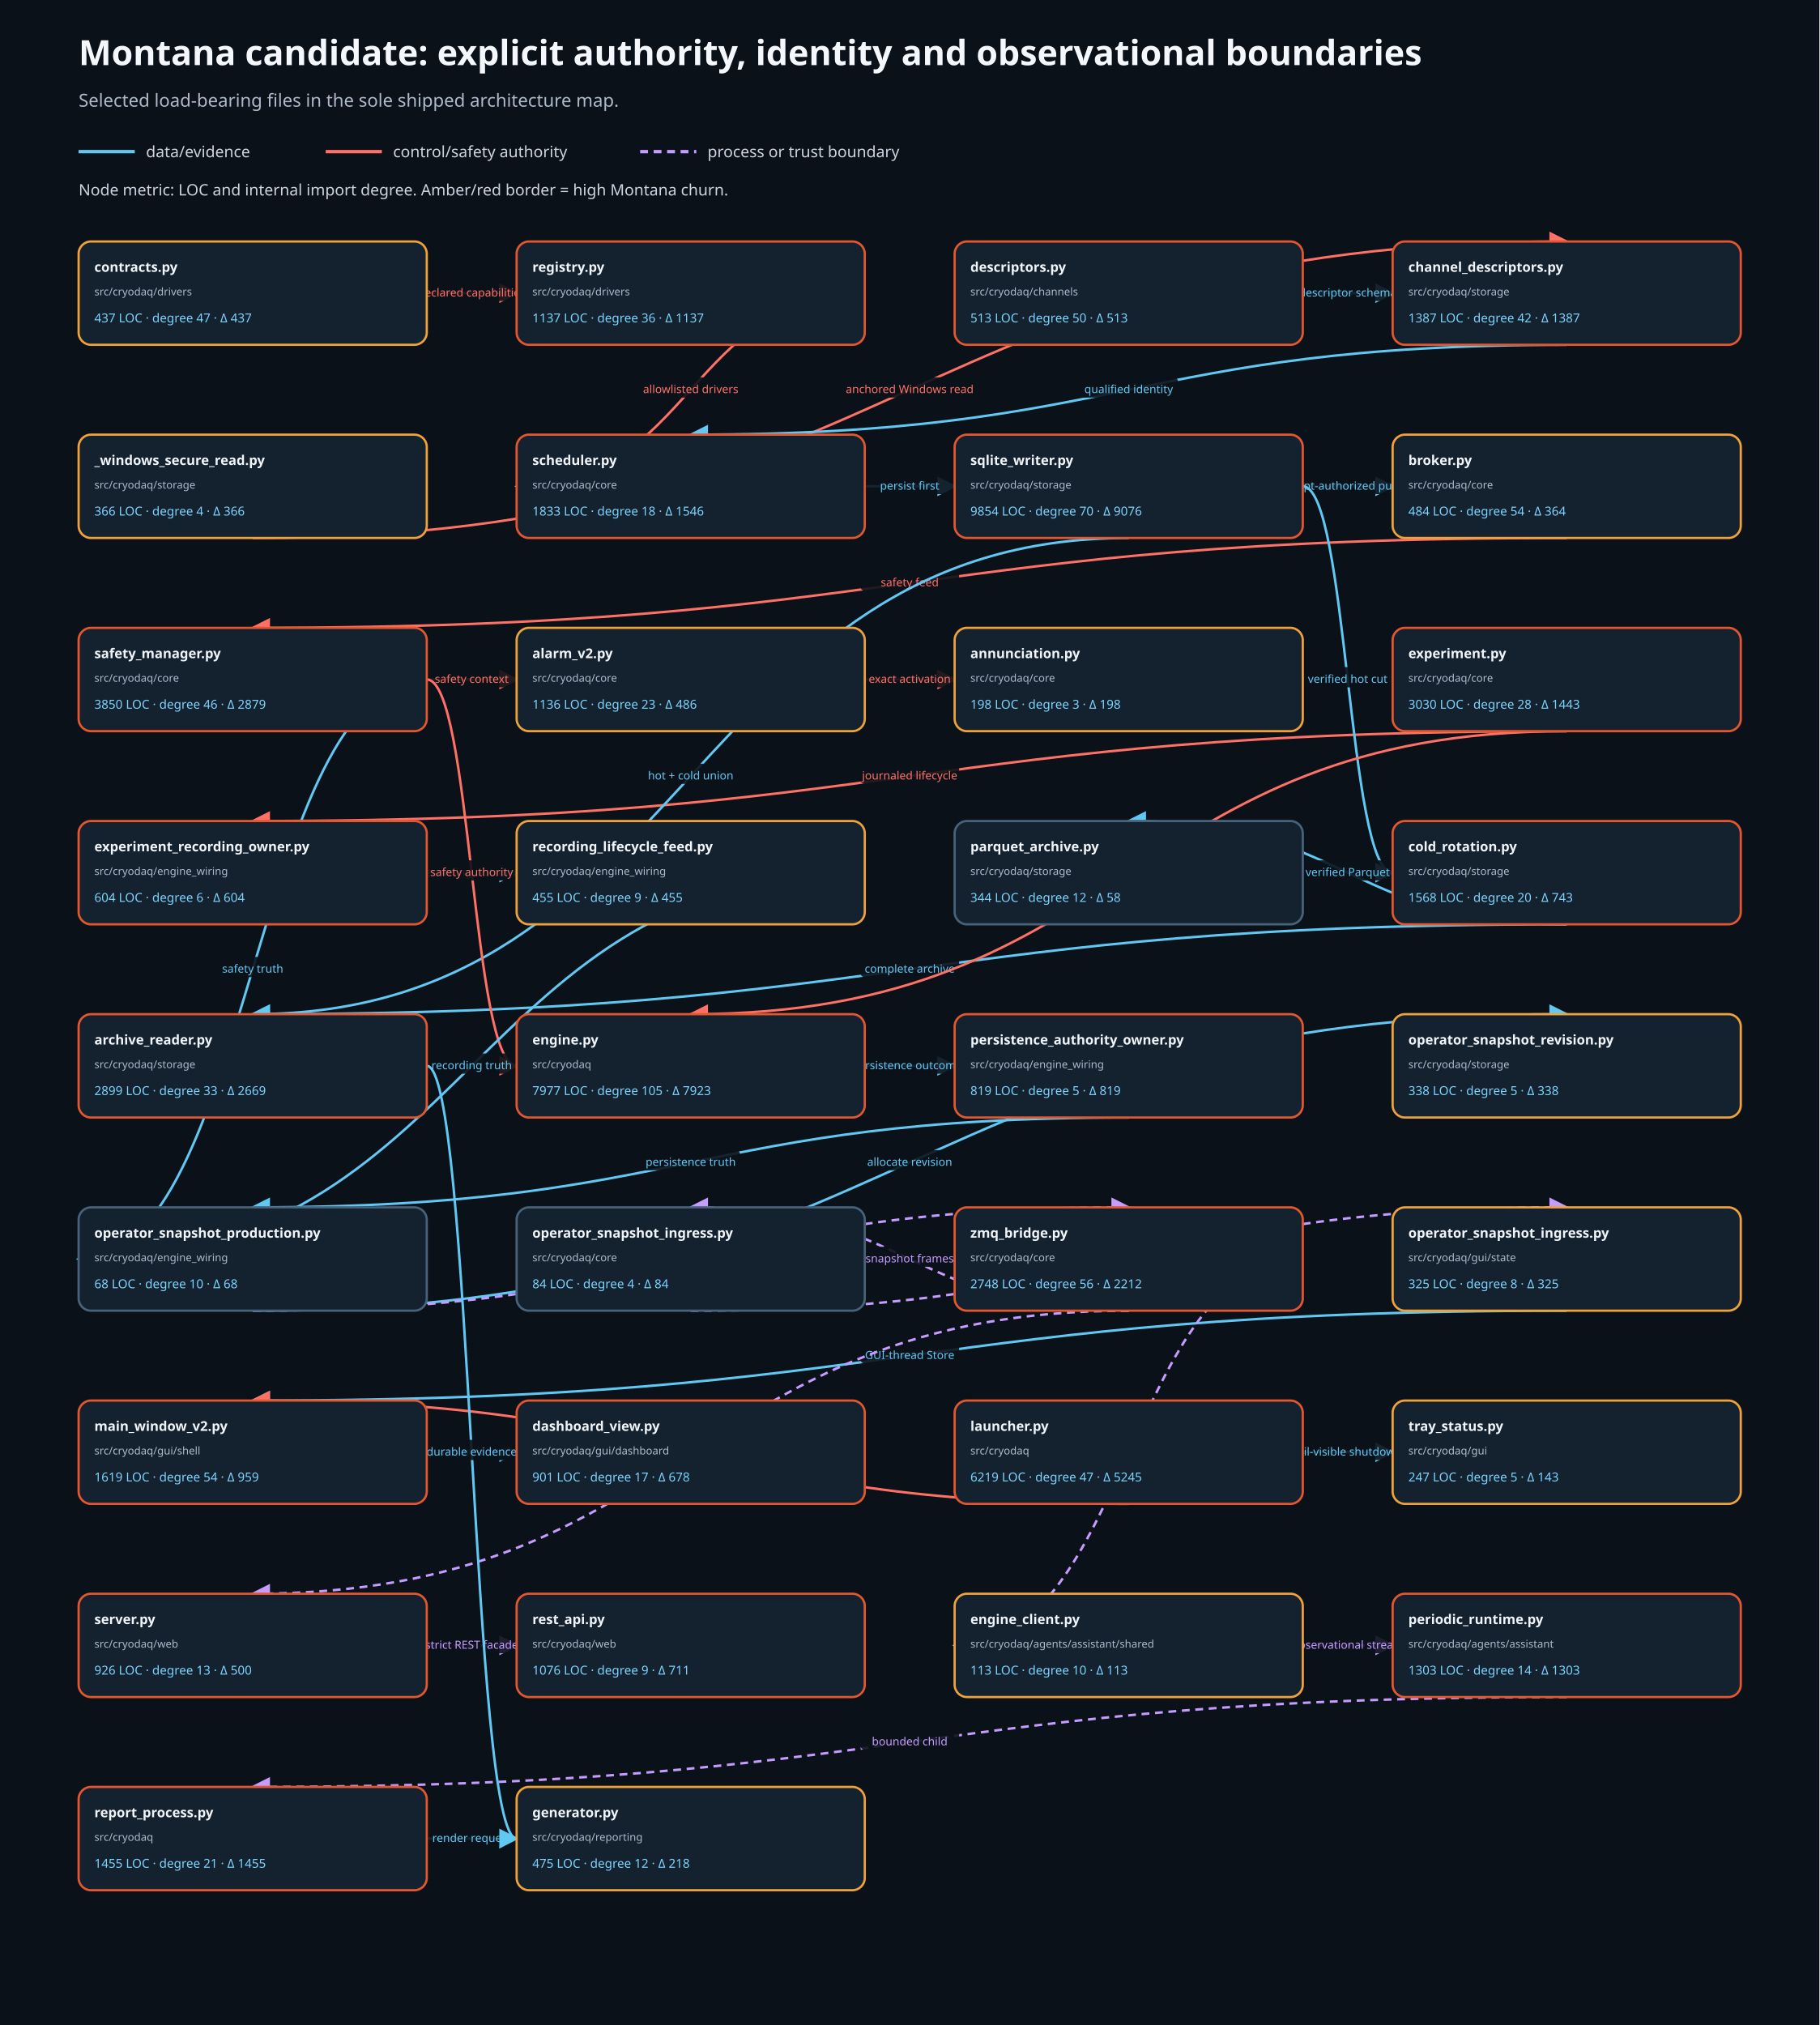
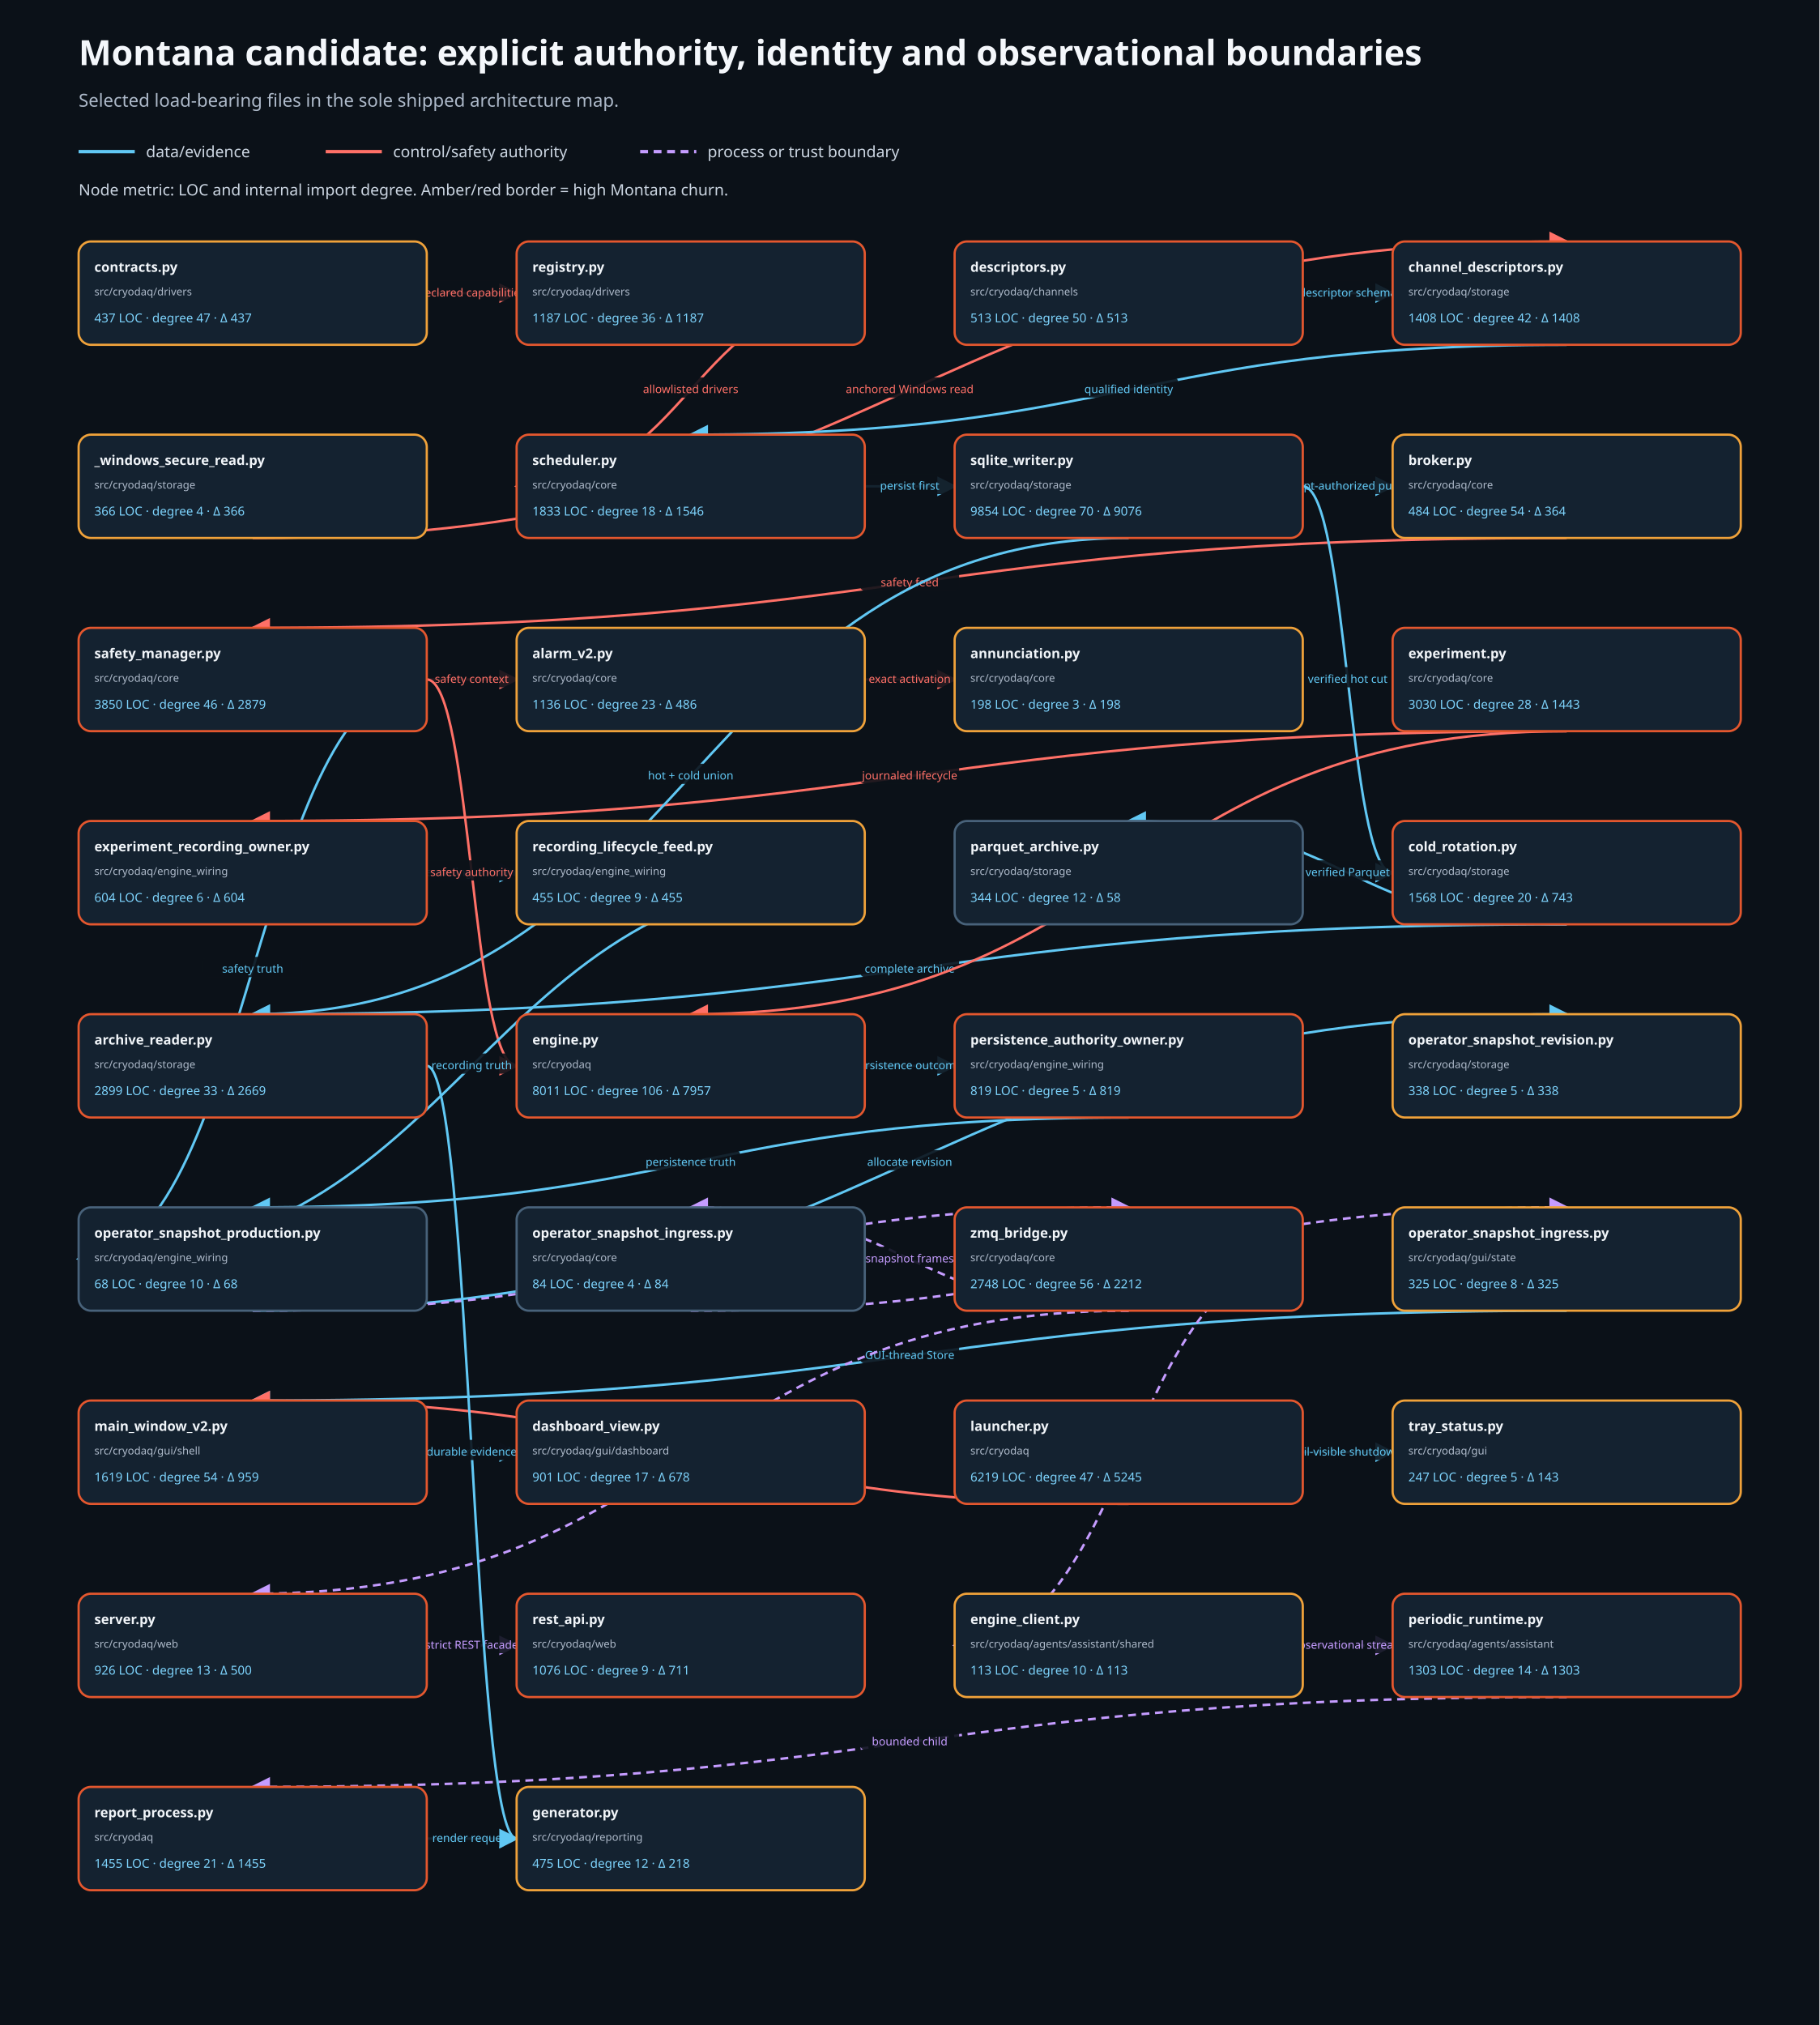
<svg xmlns="http://www.w3.org/2000/svg" role="img" aria-labelledby="title desc" viewBox="0 0 1620 1803" width="1620" height="1803">
  <defs>
    <marker id="dataArrow" markerWidth="8" markerHeight="8" refX="7" refY="4" orient="auto">
      <path d="M0,0 L8,4 L0,8 Z" fill="#61c8f4" />
    </marker>
    <marker id="controlArrow" markerWidth="8" markerHeight="8" refX="7" refY="4" orient="auto">
      <path d="M0,0 L8,4 L0,8 Z" fill="#ff7067" />
    </marker>
    <marker id="boundaryArrow" markerWidth="8" markerHeight="8" refX="7" refY="4" orient="auto">
      <path d="M0,0 L8,4 L0,8 Z" fill="#c59cff" />
    </marker>
  </defs>
  <rect width="100%" height="100%" fill="#0b1118" />
  <text x="70" y="58" fill="#f4f7fb" font-family="Segoe UI, sans-serif" font-size="31" font-weight="700">Montana candidate: explicit authority, identity and observational boundaries</text>
  <text x="70" y="95" fill="#aebaca" font-family="Segoe UI, sans-serif" font-size="16">Selected load-bearing files in the sole shipped architecture map.</text>
  <g aria-label="Legend" font-family="Segoe UI, sans-serif" font-size="14">
    <line x1="70" y1="135" x2="120" y2="135" stroke="#61c8f4" stroke-width="3" />
    <text x="130" y="140" fill="#cbd5e1">data/evidence</text>
    <line x1="290" y1="135" x2="340" y2="135" stroke="#ff7067" stroke-width="3" />
    <text x="350" y="140" fill="#cbd5e1">control/safety authority</text>
    <line x1="570" y1="135" x2="620" y2="135" stroke="#c59cff" stroke-width="3" stroke-dasharray="7 5" />
    <text x="630" y="140" fill="#cbd5e1">process or trust boundary</text>
    <text x="70" y="174" fill="#cbd5e1">Node metric: LOC and internal import degree. Amber/red border = high Montana churn.</text>
  </g>
  <g class="architecture-edges" fill="none">
    <path d="M380,261.0 C420.0,261.0 420.0,261.0 460,261.0" stroke="#ff7067" stroke-width="2.2" marker-end="url(#controlArrow)" />
    <rect x="376.0" y="250.0" width="88" height="18" rx="4" fill="#0b1118" opacity=".9" />
    <text x="420.0" y="264.0" text-anchor="middle" fill="#ff7067" font-family="Segoe UI, sans-serif" font-size="10">declared capabilities</text>
    <path d="M770,261.0 C615.0,261.0 615.0,433.0 460,433.0" stroke="#ff7067" stroke-width="2.2" marker-end="url(#controlArrow)" />
    <rect x="571.0" y="336.0" width="88" height="18" rx="4" fill="#0b1118" opacity=".9" />
    <text x="615.0" y="350.0" text-anchor="middle" fill="#ff7067" font-family="Segoe UI, sans-serif" font-size="10">allowlisted drivers</text>
    <path d="M1160,261.0 C1200.0,261.0 1200.0,261.0 1240,261.0" stroke="#61c8f4" stroke-width="2.2" marker-end="url(#dataArrow)" />
    <rect x="1156.0" y="250.0" width="88" height="18" rx="4" fill="#0b1118" opacity=".9" />
    <text x="1200.0" y="264.0" text-anchor="middle" fill="#61c8f4" font-family="Segoe UI, sans-serif" font-size="10">descriptor schema</text>
    <path d="M225.0,479 C810.0,479 810.0,215 1395.0,215" stroke="#ff7067" stroke-width="2.2" marker-end="url(#controlArrow)" />
    <rect x="766.0" y="336.0" width="88" height="18" rx="4" fill="#0b1118" opacity=".9" />
    <text x="810.0" y="350.0" text-anchor="middle" fill="#ff7067" font-family="Segoe UI, sans-serif" font-size="10">anchored Windows read</text>
    <path d="M1395.0,307 C1005.0,307 1005.0,387 615.0,387" stroke="#61c8f4" stroke-width="2.2" marker-end="url(#dataArrow)" />
    <rect x="961.0" y="336.0" width="88" height="18" rx="4" fill="#0b1118" opacity=".9" />
    <text x="1005.0" y="350.0" text-anchor="middle" fill="#61c8f4" font-family="Segoe UI, sans-serif" font-size="10">qualified identity</text>
    <path d="M770,433.0 C810.0,433.0 810.0,433.0 850,433.0" stroke="#61c8f4" stroke-width="2.2" marker-end="url(#dataArrow)" />
    <rect x="766.0" y="422.0" width="88" height="18" rx="4" fill="#0b1118" opacity=".9" />
    <text x="810.0" y="436.0" text-anchor="middle" fill="#61c8f4" font-family="Segoe UI, sans-serif" font-size="10">persist first</text>
    <path d="M1160,433.0 C1200.0,433.0 1200.0,433.0 1240,433.0" stroke="#61c8f4" stroke-width="2.2" marker-end="url(#dataArrow)" />
    <rect x="1156.0" y="422.0" width="88" height="18" rx="4" fill="#0b1118" opacity=".9" />
    <text x="1200.0" y="436.0" text-anchor="middle" fill="#61c8f4" font-family="Segoe UI, sans-serif" font-size="10">receipt-authorized publish</text>
    <path d="M1395.0,479 C810.0,479 810.0,559 225.0,559" stroke="#ff7067" stroke-width="2.2" marker-end="url(#controlArrow)" />
    <rect x="766.0" y="508.0" width="88" height="18" rx="4" fill="#0b1118" opacity=".9" />
    <text x="810.0" y="522.0" text-anchor="middle" fill="#ff7067" font-family="Segoe UI, sans-serif" font-size="10">safety feed</text>
    <path d="M380,605.0 C420.0,605.0 420.0,605.0 460,605.0" stroke="#ff7067" stroke-width="2.2" marker-end="url(#controlArrow)" />
    <rect x="376.0" y="594.0" width="88" height="18" rx="4" fill="#0b1118" opacity=".9" />
    <text x="420.0" y="608.0" text-anchor="middle" fill="#ff7067" font-family="Segoe UI, sans-serif" font-size="10">safety context</text>
    <path d="M770,605.0 C810.0,605.0 810.0,605.0 850,605.0" stroke="#ff7067" stroke-width="2.2" marker-end="url(#controlArrow)" />
    <rect x="766.0" y="594.0" width="88" height="18" rx="4" fill="#0b1118" opacity=".9" />
    <text x="810.0" y="608.0" text-anchor="middle" fill="#ff7067" font-family="Segoe UI, sans-serif" font-size="10">exact activation</text>
    <path d="M1395.0,651 C810.0,651 810.0,731 225.0,731" stroke="#ff7067" stroke-width="2.2" marker-end="url(#controlArrow)" />
    <rect x="766.0" y="680.0" width="88" height="18" rx="4" fill="#0b1118" opacity=".9" />
    <text x="810.0" y="694.0" text-anchor="middle" fill="#ff7067" font-family="Segoe UI, sans-serif" font-size="10">journaled lifecycle</text>
    <path d="M380,777.0 C420.0,777.0 420.0,777.0 460,777.0" stroke="#61c8f4" stroke-width="2.2" marker-end="url(#dataArrow)" />
    <rect x="376.0" y="766.0" width="88" height="18" rx="4" fill="#0b1118" opacity=".9" />
    <text x="420.0" y="780.0" text-anchor="middle" fill="#61c8f4" font-family="Segoe UI, sans-serif" font-size="10">recording outcome</text>
    <path d="M1160,433.0 C1200.0,433.0 1200.0,777.0 1240,777.0" stroke="#61c8f4" stroke-width="2.2" marker-end="url(#dataArrow)" />
    <rect x="1156.0" y="594.0" width="88" height="18" rx="4" fill="#0b1118" opacity=".9" />
    <text x="1200.0" y="608.0" text-anchor="middle" fill="#61c8f4" font-family="Segoe UI, sans-serif" font-size="10">verified hot cut</text>
    <path d="M1395.0,823 C1200.0,823 1200.0,731 1005.0,731" stroke="#61c8f4" stroke-width="2.2" marker-end="url(#dataArrow)" />
    <rect x="1156.0" y="766.0" width="88" height="18" rx="4" fill="#0b1118" opacity=".9" />
    <text x="1200.0" y="780.0" text-anchor="middle" fill="#61c8f4" font-family="Segoe UI, sans-serif" font-size="10">verified Parquet</text>
    <path d="M1395.0,823 C810.0,823 810.0,903 225.0,903" stroke="#61c8f4" stroke-width="2.2" marker-end="url(#dataArrow)" />
    <rect x="766.0" y="852.0" width="88" height="18" rx="4" fill="#0b1118" opacity=".9" />
    <text x="810.0" y="866.0" text-anchor="middle" fill="#61c8f4" font-family="Segoe UI, sans-serif" font-size="10">complete archive</text>
    <path d="M1005.0,479 C615.0,479 615.0,903 225.0,903" stroke="#61c8f4" stroke-width="2.2" marker-end="url(#dataArrow)" />
    <rect x="571.0" y="680.0" width="88" height="18" rx="4" fill="#0b1118" opacity=".9" />
    <text x="615.0" y="694.0" text-anchor="middle" fill="#61c8f4" font-family="Segoe UI, sans-serif" font-size="10">hot + cold union</text>
    <path d="M380,605.0 C420.0,605.0 420.0,949.0 460,949.0" stroke="#ff7067" stroke-width="2.2" marker-end="url(#controlArrow)" />
    <rect x="376.0" y="766.0" width="88" height="18" rx="4" fill="#0b1118" opacity=".9" />
    <text x="420.0" y="780.0" text-anchor="middle" fill="#ff7067" font-family="Segoe UI, sans-serif" font-size="10">safety authority</text>
    <path d="M1395.0,651 C1005.0,651 1005.0,903 615.0,903" stroke="#ff7067" stroke-width="2.2" marker-end="url(#controlArrow)" />
    <rect x="961.0" y="766.0" width="88" height="18" rx="4" fill="#0b1118" opacity=".9" />
    <text x="1005.0" y="780.0" text-anchor="middle" fill="#ff7067" font-family="Segoe UI, sans-serif" font-size="10">experiment commands</text>
    <path d="M770,949.0 C810.0,949.0 810.0,949.0 850,949.0" stroke="#61c8f4" stroke-width="2.2" marker-end="url(#dataArrow)" />
    <rect x="766.0" y="938.0" width="88" height="18" rx="4" fill="#0b1118" opacity=".9" />
    <text x="810.0" y="952.0" text-anchor="middle" fill="#61c8f4" font-family="Segoe UI, sans-serif" font-size="10">persistence outcomes</text>
    <path d="M770,777.0 C420.0,777.0 420.0,1121.0 70,1121.0" stroke="#61c8f4" stroke-width="2.2" marker-end="url(#dataArrow)" />
    <rect x="376.0" y="938.0" width="88" height="18" rx="4" fill="#0b1118" opacity=".9" />
    <text x="420.0" y="952.0" text-anchor="middle" fill="#61c8f4" font-family="Segoe UI, sans-serif" font-size="10">recording truth</text>
    <path d="M1005.0,995 C615.0,995 615.0,1075 225.0,1075" stroke="#61c8f4" stroke-width="2.2" marker-end="url(#dataArrow)" />
    <rect x="571.0" y="1024.0" width="88" height="18" rx="4" fill="#0b1118" opacity=".9" />
    <text x="615.0" y="1038.0" text-anchor="middle" fill="#61c8f4" font-family="Segoe UI, sans-serif" font-size="10">persistence truth</text>
    <path d="M380,605.0 C225.0,605.0 225.0,1121.0 70,1121.0" stroke="#61c8f4" stroke-width="2.2" marker-end="url(#dataArrow)" />
    <rect x="181.0" y="852.0" width="88" height="18" rx="4" fill="#0b1118" opacity=".9" />
    <text x="225.0" y="866.0" text-anchor="middle" fill="#61c8f4" font-family="Segoe UI, sans-serif" font-size="10">safety truth</text>
    <path d="M225.0,1167 C810.0,1167 810.0,903 1395.0,903" stroke="#61c8f4" stroke-width="2.2" marker-end="url(#dataArrow)" />
    <rect x="766.0" y="1024.0" width="88" height="18" rx="4" fill="#0b1118" opacity=".9" />
    <text x="810.0" y="1038.0" text-anchor="middle" fill="#61c8f4" font-family="Segoe UI, sans-serif" font-size="10">allocate revision</text>
    <path d="M225.0,1167 C615.0,1167 615.0,1075 1005.0,1075" stroke="#c59cff" stroke-width="2.2" marker-end="url(#boundaryArrow)" stroke-dasharray="7 5" />
    <rect x="571.0" y="1110.0" width="88" height="18" rx="4" fill="#0b1118" opacity=".9" />
    <text x="615.0" y="1124.0" text-anchor="middle" fill="#c59cff" font-family="Segoe UI, sans-serif" font-size="10">revisioned PUB</text>
    <path d="M1005.0,1167 C810.0,1167 810.0,1075 615.0,1075" stroke="#c59cff" stroke-width="2.2" marker-end="url(#boundaryArrow)" stroke-dasharray="7 5" />
    <rect x="766.0" y="1110.0" width="88" height="18" rx="4" fill="#0b1118" opacity=".9" />
    <text x="810.0" y="1124.0" text-anchor="middle" fill="#c59cff" font-family="Segoe UI, sans-serif" font-size="10">snapshot frames</text>
    <path d="M615.0,1167 C1005.0,1167 1005.0,1075 1395.0,1075" stroke="#c59cff" stroke-width="2.2" marker-end="url(#boundaryArrow)" stroke-dasharray="7 5" />
    <rect x="961.0" y="1110.0" width="88" height="18" rx="4" fill="#0b1118" opacity=".9" />
    <text x="1005.0" y="1124.0" text-anchor="middle" fill="#c59cff" font-family="Segoe UI, sans-serif" font-size="10">bounded queue</text>
    <path d="M1395.0,1167 C810.0,1167 810.0,1247 225.0,1247" stroke="#61c8f4" stroke-width="2.2" marker-end="url(#dataArrow)" />
    <rect x="766.0" y="1196.0" width="88" height="18" rx="4" fill="#0b1118" opacity=".9" />
    <text x="810.0" y="1210.0" text-anchor="middle" fill="#61c8f4" font-family="Segoe UI, sans-serif" font-size="10">GUI-thread Store</text>
    <path d="M380,1293.0 C420.0,1293.0 420.0,1293.0 460,1293.0" stroke="#61c8f4" stroke-width="2.2" marker-end="url(#dataArrow)" />
    <rect x="376.0" y="1282.0" width="88" height="18" rx="4" fill="#0b1118" opacity=".9" />
    <text x="420.0" y="1296.0" text-anchor="middle" fill="#61c8f4" font-family="Segoe UI, sans-serif" font-size="10">panoramic truth</text>
    <path d="M1005.0,1339 C615.0,1339 615.0,1247 225.0,1247" stroke="#ff7067" stroke-width="2.2" marker-end="url(#controlArrow)" />
    <rect x="571.0" y="1282.0" width="88" height="18" rx="4" fill="#0b1118" opacity=".9" />
    <text x="615.0" y="1296.0" text-anchor="middle" fill="#ff7067" font-family="Segoe UI, sans-serif" font-size="10">owns GUI lifecycle</text>
    <path d="M1160,1293.0 C1200.0,1293.0 1200.0,1293.0 1240,1293.0" stroke="#61c8f4" stroke-width="2.2" marker-end="url(#dataArrow)" />
    <rect x="1156.0" y="1282.0" width="88" height="18" rx="4" fill="#0b1118" opacity=".9" />
    <text x="1200.0" y="1296.0" text-anchor="middle" fill="#61c8f4" font-family="Segoe UI, sans-serif" font-size="10">fail-visible shutdown</text>
    <path d="M1005.0,1167 C615.0,1167 615.0,1419 225.0,1419" stroke="#c59cff" stroke-width="2.2" marker-end="url(#boundaryArrow)" stroke-dasharray="7 5" />
    <rect x="571.0" y="1282.0" width="88" height="18" rx="4" fill="#0b1118" opacity=".9" />
    <text x="615.0" y="1296.0" text-anchor="middle" fill="#c59cff" font-family="Segoe UI, sans-serif" font-size="10">monitoring transport</text>
    <path d="M380,1465.0 C420.0,1465.0 420.0,1465.0 460,1465.0" stroke="#c59cff" stroke-width="2.2" marker-end="url(#boundaryArrow)" stroke-dasharray="7 5" />
    <rect x="376.0" y="1454.0" width="88" height="18" rx="4" fill="#0b1118" opacity=".9" />
    <text x="420.0" y="1468.0" text-anchor="middle" fill="#c59cff" font-family="Segoe UI, sans-serif" font-size="10">strict REST facade</text>
    <path d="M1160,1121.0 C1005.0,1121.0 1005.0,1465.0 850,1465.0" stroke="#c59cff" stroke-width="2.2" marker-end="url(#boundaryArrow)" stroke-dasharray="7 5" />
    <rect x="961.0" y="1282.0" width="88" height="18" rx="4" fill="#0b1118" opacity=".9" />
    <text x="1005.0" y="1296.0" text-anchor="middle" fill="#c59cff" font-family="Segoe UI, sans-serif" font-size="10">allowlisted query</text>
    <path d="M1160,1465.0 C1200.0,1465.0 1200.0,1465.0 1240,1465.0" stroke="#c59cff" stroke-width="2.2" marker-end="url(#boundaryArrow)" stroke-dasharray="7 5" />
    <rect x="1156.0" y="1454.0" width="88" height="18" rx="4" fill="#0b1118" opacity=".9" />
    <text x="1200.0" y="1468.0" text-anchor="middle" fill="#c59cff" font-family="Segoe UI, sans-serif" font-size="10">observational stream</text>
    <path d="M1395.0,1511 C810.0,1511 810.0,1591 225.0,1591" stroke="#c59cff" stroke-width="2.2" marker-end="url(#boundaryArrow)" stroke-dasharray="7 5" />
    <rect x="766.0" y="1540.0" width="88" height="18" rx="4" fill="#0b1118" opacity=".9" />
    <text x="810.0" y="1554.0" text-anchor="middle" fill="#c59cff" font-family="Segoe UI, sans-serif" font-size="10">bounded child</text>
    <path d="M380,1637.0 C420.0,1637.0 420.0,1637.0 460,1637.0" stroke="#61c8f4" stroke-width="2.2" marker-end="url(#dataArrow)" />
    <rect x="376.0" y="1626.0" width="88" height="18" rx="4" fill="#0b1118" opacity=".9" />
    <text x="420.0" y="1640.0" text-anchor="middle" fill="#61c8f4" font-family="Segoe UI, sans-serif" font-size="10">render request</text>
    <path d="M380,949.0 C420.0,949.0 420.0,1637.0 460,1637.0" stroke="#61c8f4" stroke-width="2.2" marker-end="url(#dataArrow)" />
    <rect x="376.0" y="1282.0" width="88" height="18" rx="4" fill="#0b1118" opacity=".9" />
    <text x="420.0" y="1296.0" text-anchor="middle" fill="#61c8f4" font-family="Segoe UI, sans-serif" font-size="10">durable evidence</text>
  </g>
  <g class="important-files" font-family="Segoe UI, sans-serif">
    <g class="file-node" data-path="src/cryodaq/drivers/contracts.py" data-kind="blob" role="group" aria-label="src/cryodaq/drivers/contracts.py | 437 LOC | internal degree 47 | churn 437">
      <rect x="70" y="215" width="310" height="92" rx="11" fill="#142230" stroke="#f0a23a" stroke-width="2" />
      <text x="84" y="242" fill="#f1f5f9" font-size="12" font-weight="700">contracts.py</text>
      <text x="84" y="263" fill="#aebaca" font-size="9.5">src/cryodaq/drivers</text>
      <text x="84" y="287" fill="#7dd3fc" font-size="11">437 LOC · degree 47 · Δ 437</text>
    </g>
-     <g class="file-node" data-path="src/cryodaq/drivers/registry.py" data-kind="blob" role="group" aria-label="src/cryodaq/drivers/registry.py | 1137 LOC | internal degree 36 | churn 1137">
+     <g class="file-node" data-path="src/cryodaq/drivers/registry.py" data-kind="blob" role="group" aria-label="src/cryodaq/drivers/registry.py | 1187 LOC | internal degree 36 | churn 1187">
      <rect x="460" y="215" width="310" height="92" rx="11" fill="#142230" stroke="#e4572e" stroke-width="2" />
      <text x="474" y="242" fill="#f1f5f9" font-size="12" font-weight="700">registry.py</text>
      <text x="474" y="263" fill="#aebaca" font-size="9.5">src/cryodaq/drivers</text>
-       <text x="474" y="287" fill="#7dd3fc" font-size="11">1137 LOC · degree 36 · Δ 1137</text>
+       <text x="474" y="287" fill="#7dd3fc" font-size="11">1187 LOC · degree 36 · Δ 1187</text>
    </g>
    <g class="file-node" data-path="src/cryodaq/channels/descriptors.py" data-kind="blob" role="group" aria-label="src/cryodaq/channels/descriptors.py | 513 LOC | internal degree 50 | churn 513">
      <rect x="850" y="215" width="310" height="92" rx="11" fill="#142230" stroke="#e4572e" stroke-width="2" />
      <text x="864" y="242" fill="#f1f5f9" font-size="12" font-weight="700">descriptors.py</text>
      <text x="864" y="263" fill="#aebaca" font-size="9.5">src/cryodaq/channels</text>
      <text x="864" y="287" fill="#7dd3fc" font-size="11">513 LOC · degree 50 · Δ 513</text>
    </g>
-     <g class="file-node" data-path="src/cryodaq/storage/channel_descriptors.py" data-kind="blob" role="group" aria-label="src/cryodaq/storage/channel_descriptors.py | 1387 LOC | internal degree 42 | churn 1387">
+     <g class="file-node" data-path="src/cryodaq/storage/channel_descriptors.py" data-kind="blob" role="group" aria-label="src/cryodaq/storage/channel_descriptors.py | 1408 LOC | internal degree 42 | churn 1408">
      <rect x="1240" y="215" width="310" height="92" rx="11" fill="#142230" stroke="#e4572e" stroke-width="2" />
      <text x="1254" y="242" fill="#f1f5f9" font-size="12" font-weight="700">channel_descriptors.py</text>
      <text x="1254" y="263" fill="#aebaca" font-size="9.5">src/cryodaq/storage</text>
-       <text x="1254" y="287" fill="#7dd3fc" font-size="11">1387 LOC · degree 42 · Δ 1387</text>
+       <text x="1254" y="287" fill="#7dd3fc" font-size="11">1408 LOC · degree 42 · Δ 1408</text>
    </g>
    <g class="file-node" data-path="src/cryodaq/storage/_windows_secure_read.py" data-kind="blob" role="group" aria-label="src/cryodaq/storage/_windows_secure_read.py | 366 LOC | internal degree 4 | churn 366">
      <rect x="70" y="387" width="310" height="92" rx="11" fill="#142230" stroke="#f0a23a" stroke-width="2" />
      <text x="84" y="414" fill="#f1f5f9" font-size="12" font-weight="700">_windows_secure_read.py</text>
      <text x="84" y="435" fill="#aebaca" font-size="9.5">src/cryodaq/storage</text>
      <text x="84" y="459" fill="#7dd3fc" font-size="11">366 LOC · degree 4 · Δ 366</text>
    </g>
    <g class="file-node" data-path="src/cryodaq/core/scheduler.py" data-kind="blob" role="group" aria-label="src/cryodaq/core/scheduler.py | 1833 LOC | internal degree 18 | churn 1546">
      <rect x="460" y="387" width="310" height="92" rx="11" fill="#142230" stroke="#e4572e" stroke-width="2" />
      <text x="474" y="414" fill="#f1f5f9" font-size="12" font-weight="700">scheduler.py</text>
      <text x="474" y="435" fill="#aebaca" font-size="9.5">src/cryodaq/core</text>
      <text x="474" y="459" fill="#7dd3fc" font-size="11">1833 LOC · degree 18 · Δ 1546</text>
    </g>
    <g class="file-node" data-path="src/cryodaq/storage/sqlite_writer.py" data-kind="blob" role="group" aria-label="src/cryodaq/storage/sqlite_writer.py | 9854 LOC | internal degree 70 | churn 9076">
      <rect x="850" y="387" width="310" height="92" rx="11" fill="#142230" stroke="#e4572e" stroke-width="2" />
      <text x="864" y="414" fill="#f1f5f9" font-size="12" font-weight="700">sqlite_writer.py</text>
      <text x="864" y="435" fill="#aebaca" font-size="9.5">src/cryodaq/storage</text>
      <text x="864" y="459" fill="#7dd3fc" font-size="11">9854 LOC · degree 70 · Δ 9076</text>
    </g>
    <g class="file-node" data-path="src/cryodaq/core/broker.py" data-kind="blob" role="group" aria-label="src/cryodaq/core/broker.py | 484 LOC | internal degree 54 | churn 364">
      <rect x="1240" y="387" width="310" height="92" rx="11" fill="#142230" stroke="#f0a23a" stroke-width="2" />
      <text x="1254" y="414" fill="#f1f5f9" font-size="12" font-weight="700">broker.py</text>
      <text x="1254" y="435" fill="#aebaca" font-size="9.5">src/cryodaq/core</text>
      <text x="1254" y="459" fill="#7dd3fc" font-size="11">484 LOC · degree 54 · Δ 364</text>
    </g>
    <g class="file-node" data-path="src/cryodaq/core/safety_manager.py" data-kind="blob" role="group" aria-label="src/cryodaq/core/safety_manager.py | 3850 LOC | internal degree 46 | churn 2879">
      <rect x="70" y="559" width="310" height="92" rx="11" fill="#142230" stroke="#e4572e" stroke-width="2" />
      <text x="84" y="586" fill="#f1f5f9" font-size="12" font-weight="700">safety_manager.py</text>
      <text x="84" y="607" fill="#aebaca" font-size="9.5">src/cryodaq/core</text>
      <text x="84" y="631" fill="#7dd3fc" font-size="11">3850 LOC · degree 46 · Δ 2879</text>
    </g>
    <g class="file-node" data-path="src/cryodaq/core/alarm_v2.py" data-kind="blob" role="group" aria-label="src/cryodaq/core/alarm_v2.py | 1136 LOC | internal degree 23 | churn 486">
      <rect x="460" y="559" width="310" height="92" rx="11" fill="#142230" stroke="#f0a23a" stroke-width="2" />
      <text x="474" y="586" fill="#f1f5f9" font-size="12" font-weight="700">alarm_v2.py</text>
      <text x="474" y="607" fill="#aebaca" font-size="9.5">src/cryodaq/core</text>
      <text x="474" y="631" fill="#7dd3fc" font-size="11">1136 LOC · degree 23 · Δ 486</text>
    </g>
    <g class="file-node" data-path="src/cryodaq/core/annunciation.py" data-kind="blob" role="group" aria-label="src/cryodaq/core/annunciation.py | 198 LOC | internal degree 3 | churn 198">
      <rect x="850" y="559" width="310" height="92" rx="11" fill="#142230" stroke="#f0a23a" stroke-width="2" />
      <text x="864" y="586" fill="#f1f5f9" font-size="12" font-weight="700">annunciation.py</text>
      <text x="864" y="607" fill="#aebaca" font-size="9.5">src/cryodaq/core</text>
      <text x="864" y="631" fill="#7dd3fc" font-size="11">198 LOC · degree 3 · Δ 198</text>
    </g>
    <g class="file-node" data-path="src/cryodaq/core/experiment.py" data-kind="blob" role="group" aria-label="src/cryodaq/core/experiment.py | 3030 LOC | internal degree 28 | churn 1443">
      <rect x="1240" y="559" width="310" height="92" rx="11" fill="#142230" stroke="#e4572e" stroke-width="2" />
      <text x="1254" y="586" fill="#f1f5f9" font-size="12" font-weight="700">experiment.py</text>
      <text x="1254" y="607" fill="#aebaca" font-size="9.5">src/cryodaq/core</text>
      <text x="1254" y="631" fill="#7dd3fc" font-size="11">3030 LOC · degree 28 · Δ 1443</text>
    </g>
    <g class="file-node" data-path="src/cryodaq/engine_wiring/experiment_recording_owner.py" data-kind="blob" role="group" aria-label="src/cryodaq/engine_wiring/experiment_recording_owner.py | 604 LOC | internal degree 6 | churn 604">
      <rect x="70" y="731" width="310" height="92" rx="11" fill="#142230" stroke="#e4572e" stroke-width="2" />
      <text x="84" y="758" fill="#f1f5f9" font-size="12" font-weight="700">experiment_recording_owner.py</text>
      <text x="84" y="779" fill="#aebaca" font-size="9.5">src/cryodaq/engine_wiring</text>
      <text x="84" y="803" fill="#7dd3fc" font-size="11">604 LOC · degree 6 · Δ 604</text>
    </g>
    <g class="file-node" data-path="src/cryodaq/engine_wiring/recording_lifecycle_feed.py" data-kind="blob" role="group" aria-label="src/cryodaq/engine_wiring/recording_lifecycle_feed.py | 455 LOC | internal degree 9 | churn 455">
      <rect x="460" y="731" width="310" height="92" rx="11" fill="#142230" stroke="#f0a23a" stroke-width="2" />
      <text x="474" y="758" fill="#f1f5f9" font-size="12" font-weight="700">recording_lifecycle_feed.py</text>
      <text x="474" y="779" fill="#aebaca" font-size="9.5">src/cryodaq/engine_wiring</text>
      <text x="474" y="803" fill="#7dd3fc" font-size="11">455 LOC · degree 9 · Δ 455</text>
    </g>
    <g class="file-node" data-path="src/cryodaq/storage/parquet_archive.py" data-kind="blob" role="group" aria-label="src/cryodaq/storage/parquet_archive.py | 344 LOC | internal degree 12 | churn 58">
      <rect x="850" y="731" width="310" height="92" rx="11" fill="#142230" stroke="#48627a" stroke-width="2" />
      <text x="864" y="758" fill="#f1f5f9" font-size="12" font-weight="700">parquet_archive.py</text>
      <text x="864" y="779" fill="#aebaca" font-size="9.5">src/cryodaq/storage</text>
      <text x="864" y="803" fill="#7dd3fc" font-size="11">344 LOC · degree 12 · Δ 58</text>
    </g>
    <g class="file-node" data-path="src/cryodaq/storage/cold_rotation.py" data-kind="blob" role="group" aria-label="src/cryodaq/storage/cold_rotation.py | 1568 LOC | internal degree 20 | churn 743">
      <rect x="1240" y="731" width="310" height="92" rx="11" fill="#142230" stroke="#e4572e" stroke-width="2" />
      <text x="1254" y="758" fill="#f1f5f9" font-size="12" font-weight="700">cold_rotation.py</text>
      <text x="1254" y="779" fill="#aebaca" font-size="9.5">src/cryodaq/storage</text>
      <text x="1254" y="803" fill="#7dd3fc" font-size="11">1568 LOC · degree 20 · Δ 743</text>
    </g>
    <g class="file-node" data-path="src/cryodaq/storage/archive_reader.py" data-kind="blob" role="group" aria-label="src/cryodaq/storage/archive_reader.py | 2899 LOC | internal degree 33 | churn 2669">
      <rect x="70" y="903" width="310" height="92" rx="11" fill="#142230" stroke="#e4572e" stroke-width="2" />
      <text x="84" y="930" fill="#f1f5f9" font-size="12" font-weight="700">archive_reader.py</text>
      <text x="84" y="951" fill="#aebaca" font-size="9.5">src/cryodaq/storage</text>
      <text x="84" y="975" fill="#7dd3fc" font-size="11">2899 LOC · degree 33 · Δ 2669</text>
    </g>
-     <g class="file-node" data-path="src/cryodaq/engine.py" data-kind="blob" role="group" aria-label="src/cryodaq/engine.py | 7977 LOC | internal degree 105 | churn 7923">
+     <g class="file-node" data-path="src/cryodaq/engine.py" data-kind="blob" role="group" aria-label="src/cryodaq/engine.py | 8011 LOC | internal degree 106 | churn 7957">
      <rect x="460" y="903" width="310" height="92" rx="11" fill="#142230" stroke="#e4572e" stroke-width="2" />
      <text x="474" y="930" fill="#f1f5f9" font-size="12" font-weight="700">engine.py</text>
      <text x="474" y="951" fill="#aebaca" font-size="9.5">src/cryodaq</text>
-       <text x="474" y="975" fill="#7dd3fc" font-size="11">7977 LOC · degree 105 · Δ 7923</text>
+       <text x="474" y="975" fill="#7dd3fc" font-size="11">8011 LOC · degree 106 · Δ 7957</text>
    </g>
    <g class="file-node" data-path="src/cryodaq/engine_wiring/persistence_authority_owner.py" data-kind="blob" role="group" aria-label="src/cryodaq/engine_wiring/persistence_authority_owner.py | 819 LOC | internal degree 5 | churn 819">
      <rect x="850" y="903" width="310" height="92" rx="11" fill="#142230" stroke="#e4572e" stroke-width="2" />
      <text x="864" y="930" fill="#f1f5f9" font-size="12" font-weight="700">persistence_authority_owner.py</text>
      <text x="864" y="951" fill="#aebaca" font-size="9.5">src/cryodaq/engine_wiring</text>
      <text x="864" y="975" fill="#7dd3fc" font-size="11">819 LOC · degree 5 · Δ 819</text>
    </g>
    <g class="file-node" data-path="src/cryodaq/storage/operator_snapshot_revision.py" data-kind="blob" role="group" aria-label="src/cryodaq/storage/operator_snapshot_revision.py | 338 LOC | internal degree 5 | churn 338">
      <rect x="1240" y="903" width="310" height="92" rx="11" fill="#142230" stroke="#f0a23a" stroke-width="2" />
      <text x="1254" y="930" fill="#f1f5f9" font-size="12" font-weight="700">operator_snapshot_revision.py</text>
      <text x="1254" y="951" fill="#aebaca" font-size="9.5">src/cryodaq/storage</text>
      <text x="1254" y="975" fill="#7dd3fc" font-size="11">338 LOC · degree 5 · Δ 338</text>
    </g>
    <g class="file-node" data-path="src/cryodaq/engine_wiring/operator_snapshot_production.py" data-kind="blob" role="group" aria-label="src/cryodaq/engine_wiring/operator_snapshot_production.py | 68 LOC | internal degree 10 | churn 68">
      <rect x="70" y="1075" width="310" height="92" rx="11" fill="#142230" stroke="#48627a" stroke-width="2" />
      <text x="84" y="1102" fill="#f1f5f9" font-size="12" font-weight="700">operator_snapshot_production.py</text>
      <text x="84" y="1123" fill="#aebaca" font-size="9.5">src/cryodaq/engine_wiring</text>
      <text x="84" y="1147" fill="#7dd3fc" font-size="11">68 LOC · degree 10 · Δ 68</text>
    </g>
    <g class="file-node" data-path="src/cryodaq/core/operator_snapshot_ingress.py" data-kind="blob" role="group" aria-label="src/cryodaq/core/operator_snapshot_ingress.py | 84 LOC | internal degree 4 | churn 84">
      <rect x="460" y="1075" width="310" height="92" rx="11" fill="#142230" stroke="#48627a" stroke-width="2" />
      <text x="474" y="1102" fill="#f1f5f9" font-size="12" font-weight="700">operator_snapshot_ingress.py</text>
      <text x="474" y="1123" fill="#aebaca" font-size="9.5">src/cryodaq/core</text>
      <text x="474" y="1147" fill="#7dd3fc" font-size="11">84 LOC · degree 4 · Δ 84</text>
    </g>
    <g class="file-node" data-path="src/cryodaq/core/zmq_bridge.py" data-kind="blob" role="group" aria-label="src/cryodaq/core/zmq_bridge.py | 2748 LOC | internal degree 56 | churn 2212">
      <rect x="850" y="1075" width="310" height="92" rx="11" fill="#142230" stroke="#e4572e" stroke-width="2" />
      <text x="864" y="1102" fill="#f1f5f9" font-size="12" font-weight="700">zmq_bridge.py</text>
      <text x="864" y="1123" fill="#aebaca" font-size="9.5">src/cryodaq/core</text>
      <text x="864" y="1147" fill="#7dd3fc" font-size="11">2748 LOC · degree 56 · Δ 2212</text>
    </g>
    <g class="file-node" data-path="src/cryodaq/gui/state/operator_snapshot_ingress.py" data-kind="blob" role="group" aria-label="src/cryodaq/gui/state/operator_snapshot_ingress.py | 325 LOC | internal degree 8 | churn 325">
      <rect x="1240" y="1075" width="310" height="92" rx="11" fill="#142230" stroke="#f0a23a" stroke-width="2" />
      <text x="1254" y="1102" fill="#f1f5f9" font-size="12" font-weight="700">operator_snapshot_ingress.py</text>
      <text x="1254" y="1123" fill="#aebaca" font-size="9.5">src/cryodaq/gui/state</text>
      <text x="1254" y="1147" fill="#7dd3fc" font-size="11">325 LOC · degree 8 · Δ 325</text>
    </g>
    <g class="file-node" data-path="src/cryodaq/gui/shell/main_window_v2.py" data-kind="blob" role="group" aria-label="src/cryodaq/gui/shell/main_window_v2.py | 1619 LOC | internal degree 54 | churn 959">
      <rect x="70" y="1247" width="310" height="92" rx="11" fill="#142230" stroke="#e4572e" stroke-width="2" />
      <text x="84" y="1274" fill="#f1f5f9" font-size="12" font-weight="700">main_window_v2.py</text>
      <text x="84" y="1295" fill="#aebaca" font-size="9.5">src/cryodaq/gui/shell</text>
      <text x="84" y="1319" fill="#7dd3fc" font-size="11">1619 LOC · degree 54 · Δ 959</text>
    </g>
    <g class="file-node" data-path="src/cryodaq/gui/dashboard/dashboard_view.py" data-kind="blob" role="group" aria-label="src/cryodaq/gui/dashboard/dashboard_view.py | 901 LOC | internal degree 17 | churn 678">
      <rect x="460" y="1247" width="310" height="92" rx="11" fill="#142230" stroke="#e4572e" stroke-width="2" />
      <text x="474" y="1274" fill="#f1f5f9" font-size="12" font-weight="700">dashboard_view.py</text>
      <text x="474" y="1295" fill="#aebaca" font-size="9.5">src/cryodaq/gui/dashboard</text>
      <text x="474" y="1319" fill="#7dd3fc" font-size="11">901 LOC · degree 17 · Δ 678</text>
    </g>
    <g class="file-node" data-path="src/cryodaq/launcher.py" data-kind="blob" role="group" aria-label="src/cryodaq/launcher.py | 6219 LOC | internal degree 47 | churn 5245">
      <rect x="850" y="1247" width="310" height="92" rx="11" fill="#142230" stroke="#e4572e" stroke-width="2" />
      <text x="864" y="1274" fill="#f1f5f9" font-size="12" font-weight="700">launcher.py</text>
      <text x="864" y="1295" fill="#aebaca" font-size="9.5">src/cryodaq</text>
      <text x="864" y="1319" fill="#7dd3fc" font-size="11">6219 LOC · degree 47 · Δ 5245</text>
    </g>
    <g class="file-node" data-path="src/cryodaq/gui/tray_status.py" data-kind="blob" role="group" aria-label="src/cryodaq/gui/tray_status.py | 247 LOC | internal degree 5 | churn 143">
      <rect x="1240" y="1247" width="310" height="92" rx="11" fill="#142230" stroke="#f0a23a" stroke-width="2" />
      <text x="1254" y="1274" fill="#f1f5f9" font-size="12" font-weight="700">tray_status.py</text>
      <text x="1254" y="1295" fill="#aebaca" font-size="9.5">src/cryodaq/gui</text>
      <text x="1254" y="1319" fill="#7dd3fc" font-size="11">247 LOC · degree 5 · Δ 143</text>
    </g>
    <g class="file-node" data-path="src/cryodaq/web/server.py" data-kind="blob" role="group" aria-label="src/cryodaq/web/server.py | 926 LOC | internal degree 13 | churn 500">
      <rect x="70" y="1419" width="310" height="92" rx="11" fill="#142230" stroke="#e4572e" stroke-width="2" />
      <text x="84" y="1446" fill="#f1f5f9" font-size="12" font-weight="700">server.py</text>
      <text x="84" y="1467" fill="#aebaca" font-size="9.5">src/cryodaq/web</text>
      <text x="84" y="1491" fill="#7dd3fc" font-size="11">926 LOC · degree 13 · Δ 500</text>
    </g>
    <g class="file-node" data-path="src/cryodaq/web/rest_api.py" data-kind="blob" role="group" aria-label="src/cryodaq/web/rest_api.py | 1076 LOC | internal degree 9 | churn 711">
      <rect x="460" y="1419" width="310" height="92" rx="11" fill="#142230" stroke="#e4572e" stroke-width="2" />
      <text x="474" y="1446" fill="#f1f5f9" font-size="12" font-weight="700">rest_api.py</text>
      <text x="474" y="1467" fill="#aebaca" font-size="9.5">src/cryodaq/web</text>
      <text x="474" y="1491" fill="#7dd3fc" font-size="11">1076 LOC · degree 9 · Δ 711</text>
    </g>
    <g class="file-node" data-path="src/cryodaq/agents/assistant/shared/engine_client.py" data-kind="blob" role="group" aria-label="src/cryodaq/agents/assistant/shared/engine_client.py | 113 LOC | internal degree 10 | churn 113">
      <rect x="850" y="1419" width="310" height="92" rx="11" fill="#142230" stroke="#f0a23a" stroke-width="2" />
      <text x="864" y="1446" fill="#f1f5f9" font-size="12" font-weight="700">engine_client.py</text>
      <text x="864" y="1467" fill="#aebaca" font-size="9.5">src/cryodaq/agents/assistant/shared</text>
      <text x="864" y="1491" fill="#7dd3fc" font-size="11">113 LOC · degree 10 · Δ 113</text>
    </g>
    <g class="file-node" data-path="src/cryodaq/agents/assistant/periodic_runtime.py" data-kind="blob" role="group" aria-label="src/cryodaq/agents/assistant/periodic_runtime.py | 1303 LOC | internal degree 14 | churn 1303">
      <rect x="1240" y="1419" width="310" height="92" rx="11" fill="#142230" stroke="#e4572e" stroke-width="2" />
      <text x="1254" y="1446" fill="#f1f5f9" font-size="12" font-weight="700">periodic_runtime.py</text>
      <text x="1254" y="1467" fill="#aebaca" font-size="9.5">src/cryodaq/agents/assistant</text>
      <text x="1254" y="1491" fill="#7dd3fc" font-size="11">1303 LOC · degree 14 · Δ 1303</text>
    </g>
    <g class="file-node" data-path="src/cryodaq/report_process.py" data-kind="blob" role="group" aria-label="src/cryodaq/report_process.py | 1455 LOC | internal degree 21 | churn 1455">
      <rect x="70" y="1591" width="310" height="92" rx="11" fill="#142230" stroke="#e4572e" stroke-width="2" />
      <text x="84" y="1618" fill="#f1f5f9" font-size="12" font-weight="700">report_process.py</text>
      <text x="84" y="1639" fill="#aebaca" font-size="9.5">src/cryodaq</text>
      <text x="84" y="1663" fill="#7dd3fc" font-size="11">1455 LOC · degree 21 · Δ 1455</text>
    </g>
    <g class="file-node" data-path="src/cryodaq/reporting/generator.py" data-kind="blob" role="group" aria-label="src/cryodaq/reporting/generator.py | 475 LOC | internal degree 12 | churn 218">
      <rect x="460" y="1591" width="310" height="92" rx="11" fill="#142230" stroke="#f0a23a" stroke-width="2" />
      <text x="474" y="1618" fill="#f1f5f9" font-size="12" font-weight="700">generator.py</text>
      <text x="474" y="1639" fill="#aebaca" font-size="9.5">src/cryodaq/reporting</text>
      <text x="474" y="1663" fill="#7dd3fc" font-size="11">475 LOC · degree 12 · Δ 218</text>
    </g>
  </g>
</svg>
